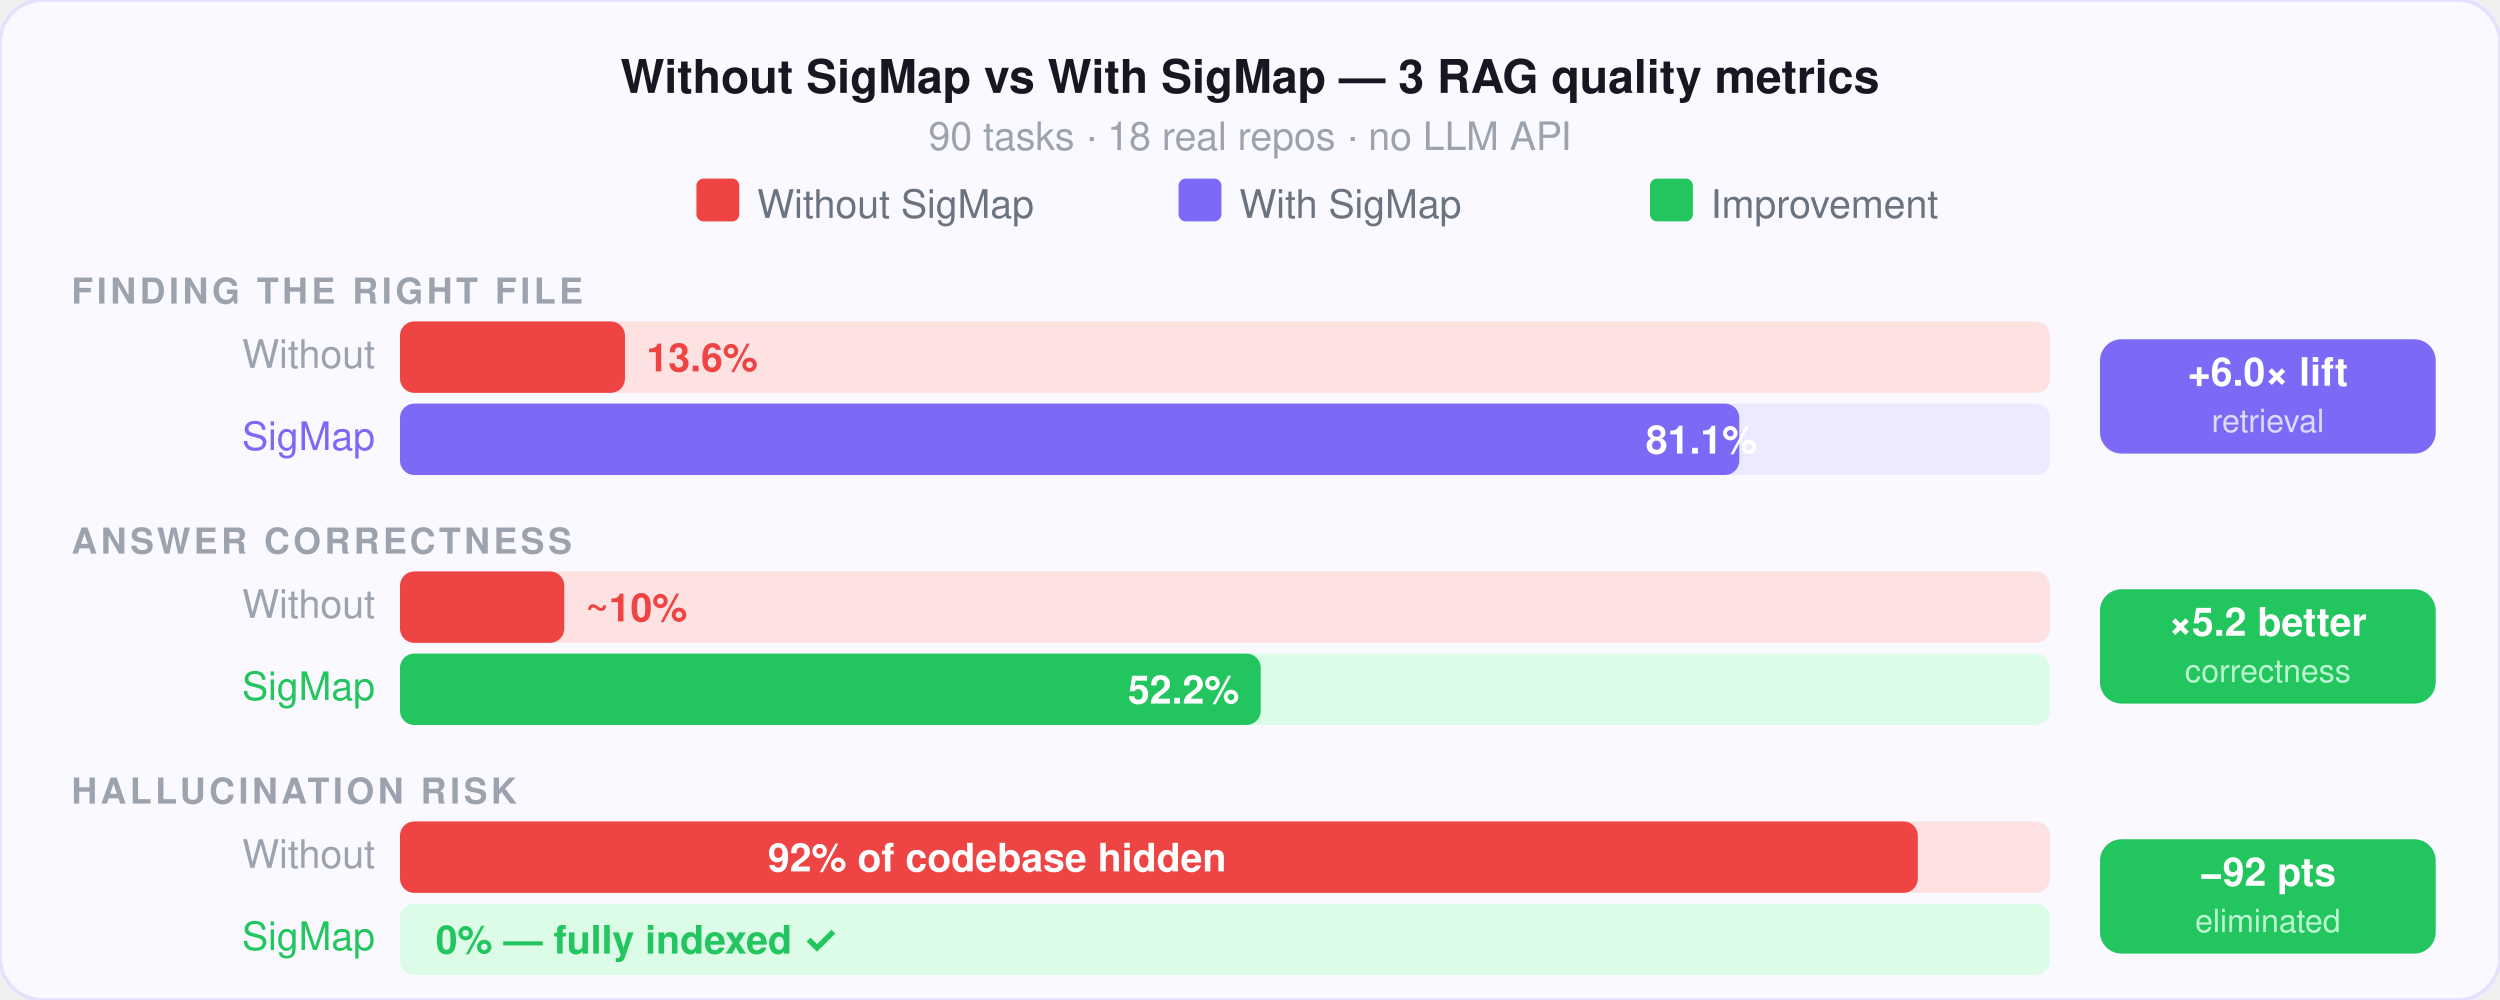
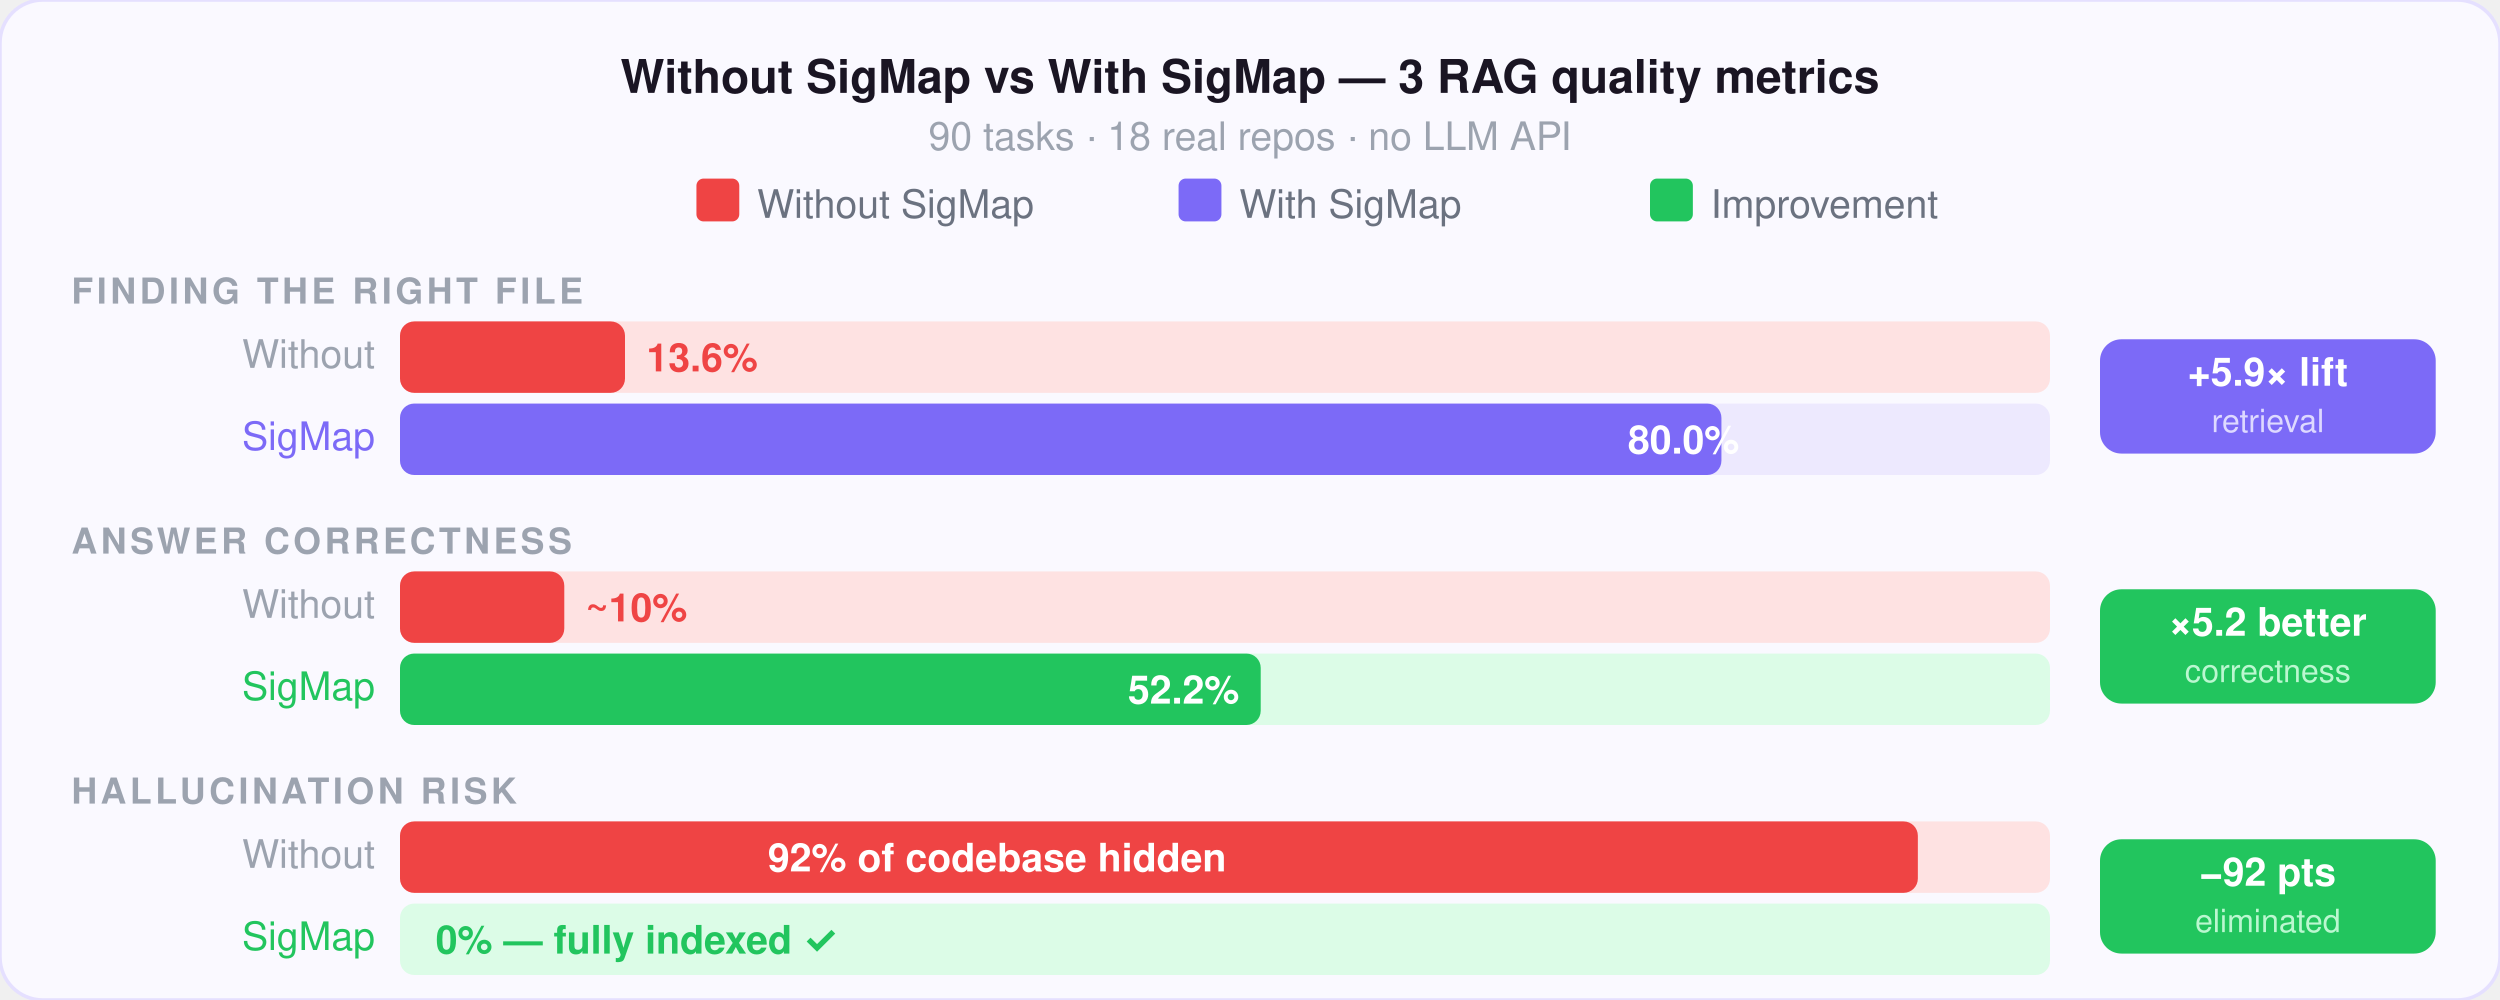
<svg xmlns="http://www.w3.org/2000/svg" viewBox="0 0 700 280" width="700" height="280" font-family="-apple-system,BlinkMacSystemFont,'Segoe UI',Helvetica,Arial,sans-serif">
  <rect width="700" height="280" fill="#faf9ff" rx="12" />
  <rect width="700" height="280" fill="none" stroke="#e5e0ff" stroke-width="1" rx="12" />
  <text x="350" y="26" text-anchor="middle" font-size="13" font-weight="700" fill="#1a1523">Without SigMap vs With SigMap — 3 RAG quality metrics</text>
  <text x="350" y="42" text-anchor="middle" font-size="11" fill="#9ca3af">90 tasks · 18 real repos · no LLM API</text>
  <rect x="195" y="50" width="12" height="12" fill="#ef4444" rx="2" />
  <text x="212" y="61" font-size="11" fill="#6b7280">Without SigMap</text>
  <rect x="330" y="50" width="12" height="12" fill="#7c6af7" rx="2" />
  <text x="347" y="61" font-size="11" fill="#6b7280">With SigMap</text>
  <rect x="462" y="50" width="12" height="12" fill="#22c55e" rx="2" />
  <text x="479" y="61" font-size="11" fill="#6b7280">Improvement</text>
  <text x="20" y="85" font-size="10" font-weight="600" fill="#9ca3af" letter-spacing="1">FINDING THE RIGHT FILE</text>
  <text x="105" y="103" text-anchor="end" font-size="11" fill="#9ca3af">Without</text>
  <rect x="112" y="90" width="462" height="20" fill="#fee2e2" rx="4" />
  <rect x="112" y="90" width="63" height="20" fill="#ef4444" rx="4" />
  <text x="181" y="104" font-size="11" font-weight="600" fill="#ef4444">13.6%</text>
  <text x="105" y="126" text-anchor="end" font-size="11" fill="#7c6af7">SigMap</text>
  <rect x="112" y="113" width="462" height="20" fill="#ede9fe" rx="4" />
-   <rect x="112" y="113" width="375" height="20" fill="#7c6af7" rx="4" />
-   <text x="492" y="127" text-anchor="end" font-size="11" font-weight="700" fill="#fff">81.1%</text>
+   <rect x="112" y="113" width="370" height="20" fill="#7c6af7" rx="4" />
+   <text x="487" y="127" text-anchor="end" font-size="11" font-weight="700" fill="#fff">80.0%</text>
  <rect x="588" y="95" width="94" height="32" fill="#7c6af7" rx="6" />
-   <text x="635" y="108" text-anchor="middle" font-size="11" font-weight="700" fill="#fff">+6.0× lift</text>
+   <text x="635" y="108" text-anchor="middle" font-size="11" font-weight="700" fill="#fff">+5.9× lift</text>
  <text x="635" y="121" text-anchor="middle" font-size="9" fill="#ded9ff">retrieval</text>
  <text x="20" y="155" font-size="10" font-weight="600" fill="#9ca3af" letter-spacing="1">ANSWER CORRECTNESS</text>
  <text x="105" y="173" text-anchor="end" font-size="11" fill="#9ca3af">Without</text>
  <rect x="112" y="160" width="462" height="20" fill="#fee2e2" rx="4" />
  <rect x="112" y="160" width="46" height="20" fill="#ef4444" rx="4" />
  <text x="164" y="174" font-size="11" font-weight="600" fill="#ef4444">~10%</text>
  <text x="105" y="196" text-anchor="end" font-size="11" fill="#22c55e">SigMap</text>
  <rect x="112" y="183" width="462" height="20" fill="#dcfce7" rx="4" />
  <rect x="112" y="183" width="241" height="20" fill="#22c55e" rx="4" />
  <text x="347" y="197" text-anchor="end" font-size="11" font-weight="700" fill="#fff">52.2%</text>
  <rect x="588" y="165" width="94" height="32" fill="#22c55e" rx="6" />
  <text x="635" y="178" text-anchor="middle" font-size="11" font-weight="700" fill="#fff">×5.2 better</text>
  <text x="635" y="191" text-anchor="middle" font-size="9" fill="#bbf7d0">correctness</text>
  <text x="20" y="225" font-size="10" font-weight="600" fill="#9ca3af" letter-spacing="1">HALLUCINATION RISK</text>
  <text x="105" y="243" text-anchor="end" font-size="11" fill="#9ca3af">Without</text>
  <rect x="112" y="230" width="462" height="20" fill="#fee2e2" rx="4" />
  <rect x="112" y="230" width="425" height="20" fill="#ef4444" rx="4" />
  <text x="215" y="244" font-size="11" font-weight="700" fill="#fff">92% of codebase hidden</text>
  <text x="105" y="266" text-anchor="end" font-size="11" fill="#22c55e">SigMap</text>
  <rect x="112" y="253" width="462" height="20" fill="#dcfce7" rx="4" />
  <text x="122" y="267" font-size="11" font-weight="700" fill="#22c55e">0% — fully indexed ✓</text>
  <rect x="588" y="235" width="94" height="32" fill="#22c55e" rx="6" />
  <text x="635" y="248" text-anchor="middle" font-size="11" font-weight="700" fill="#fff">−92 pts</text>
  <text x="635" y="261" text-anchor="middle" font-size="9" fill="#bbf7d0">eliminated</text>
</svg>
